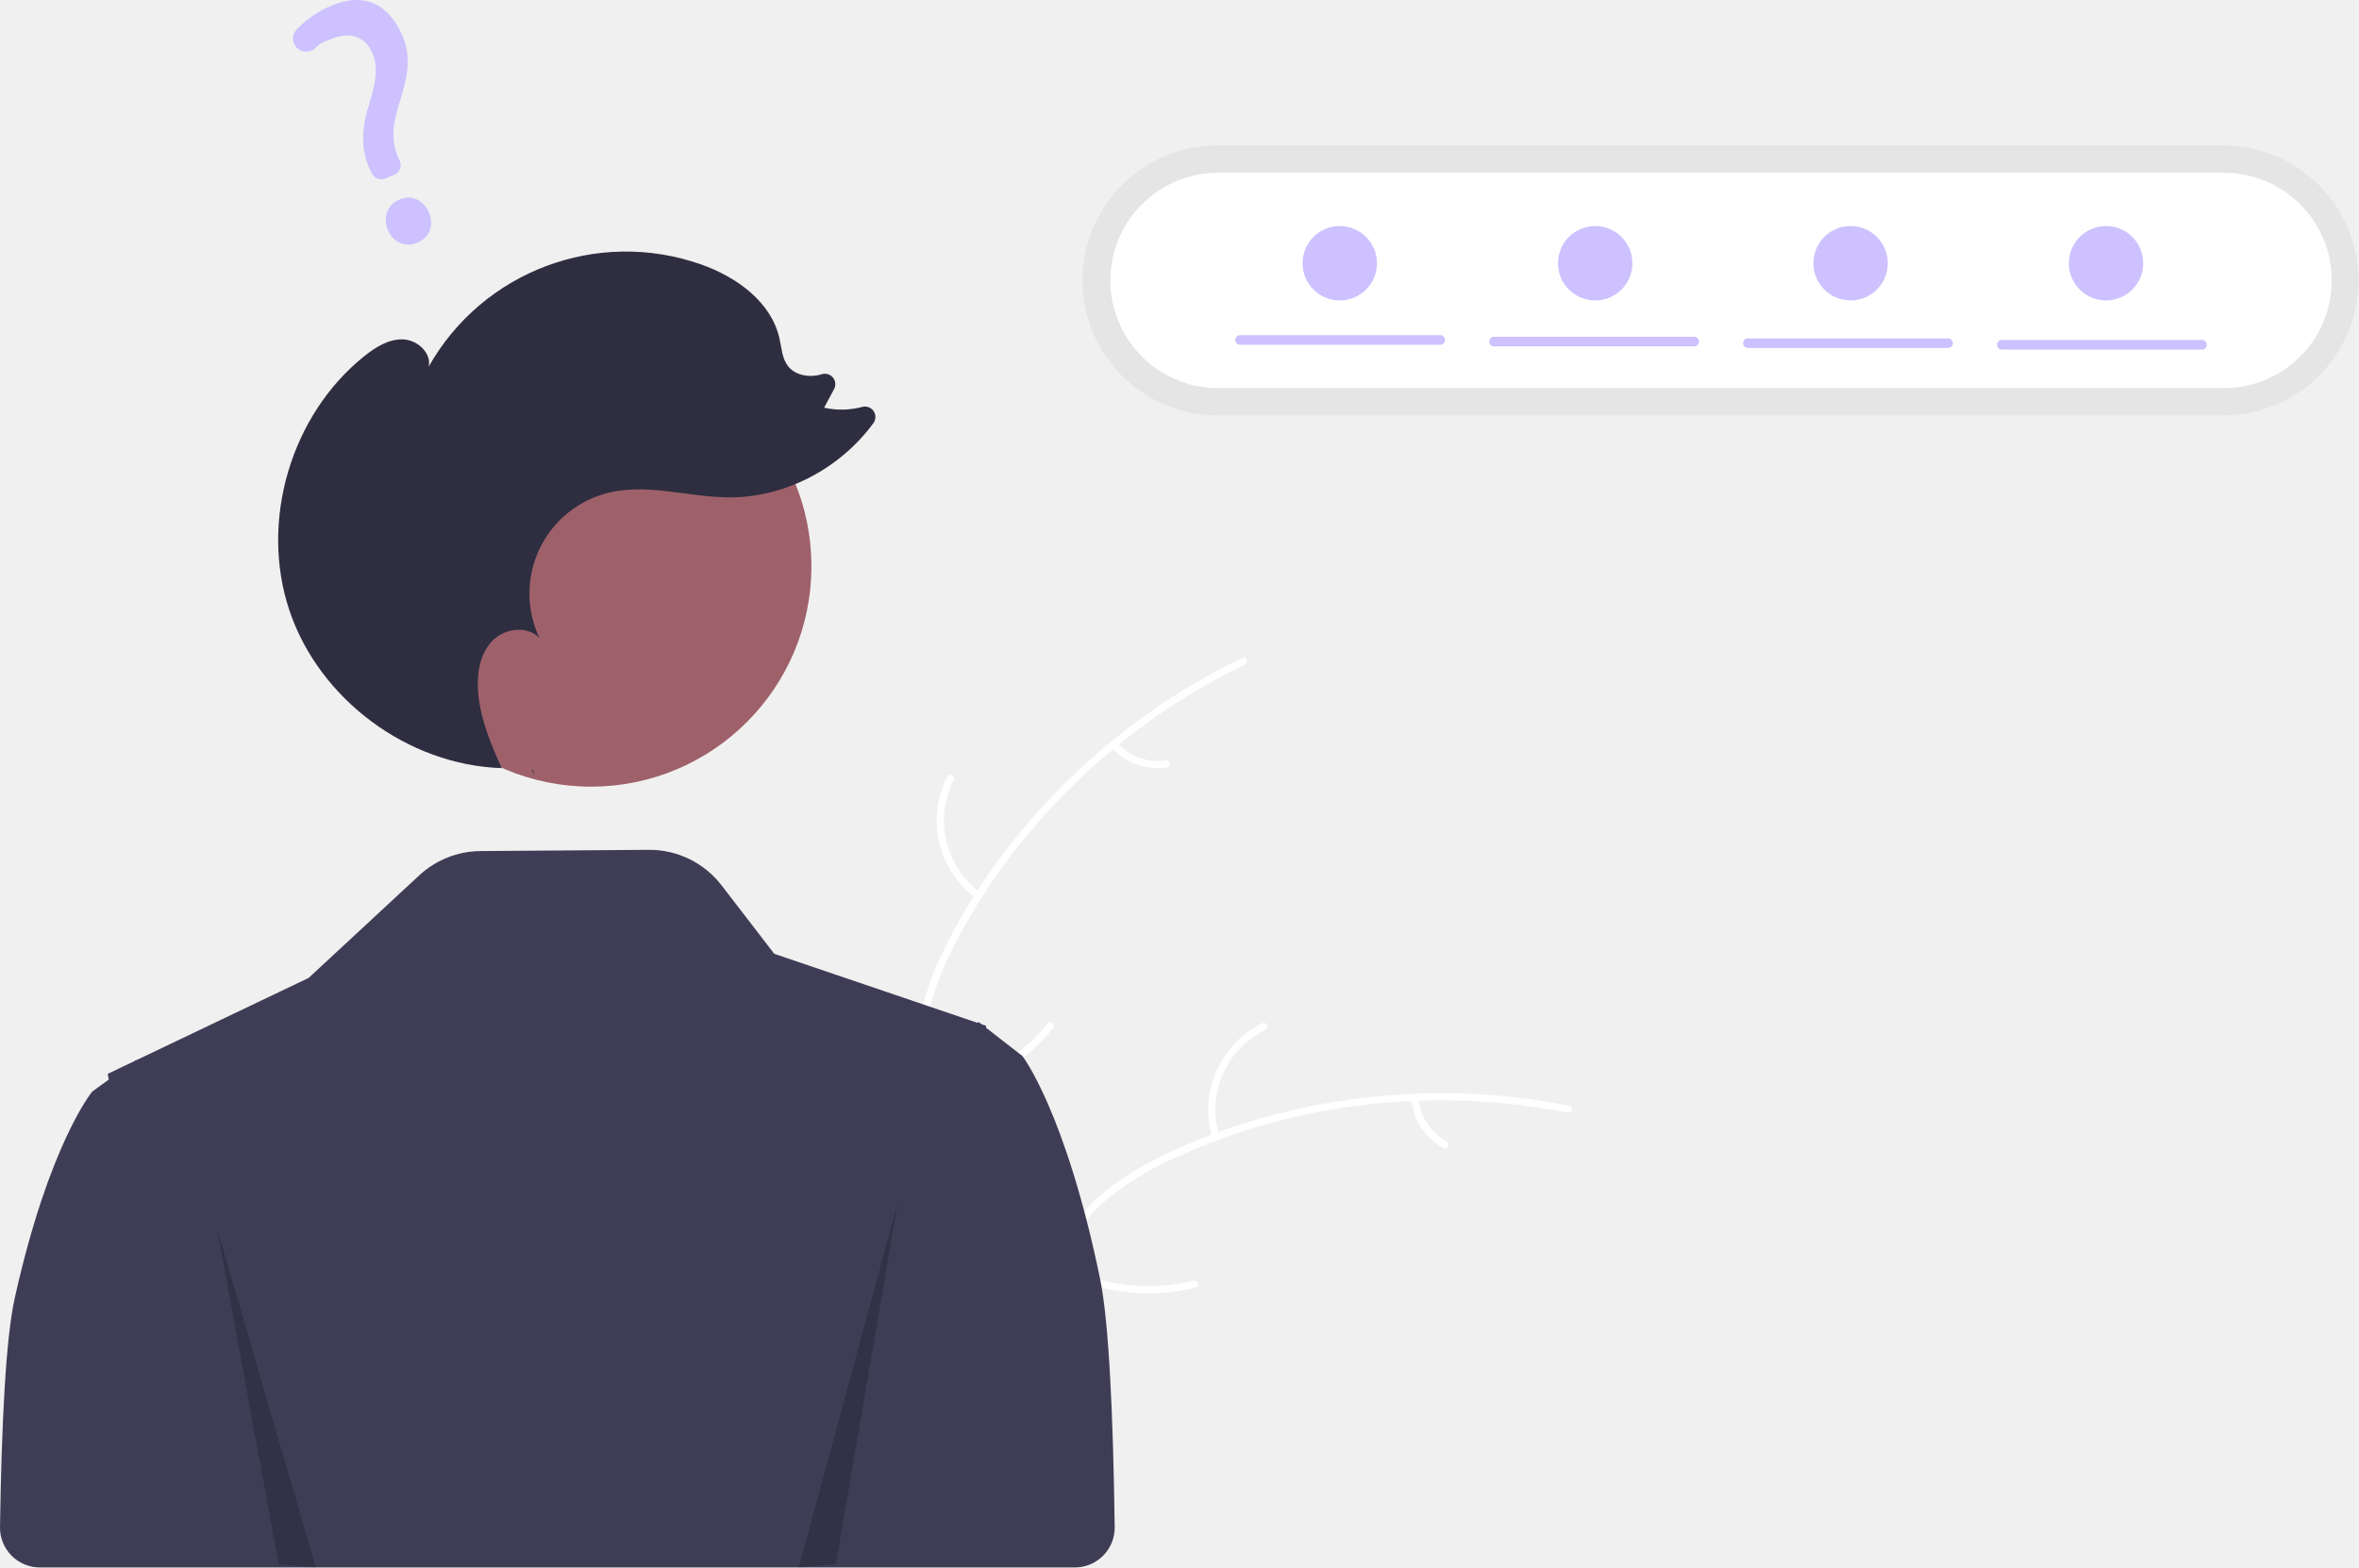
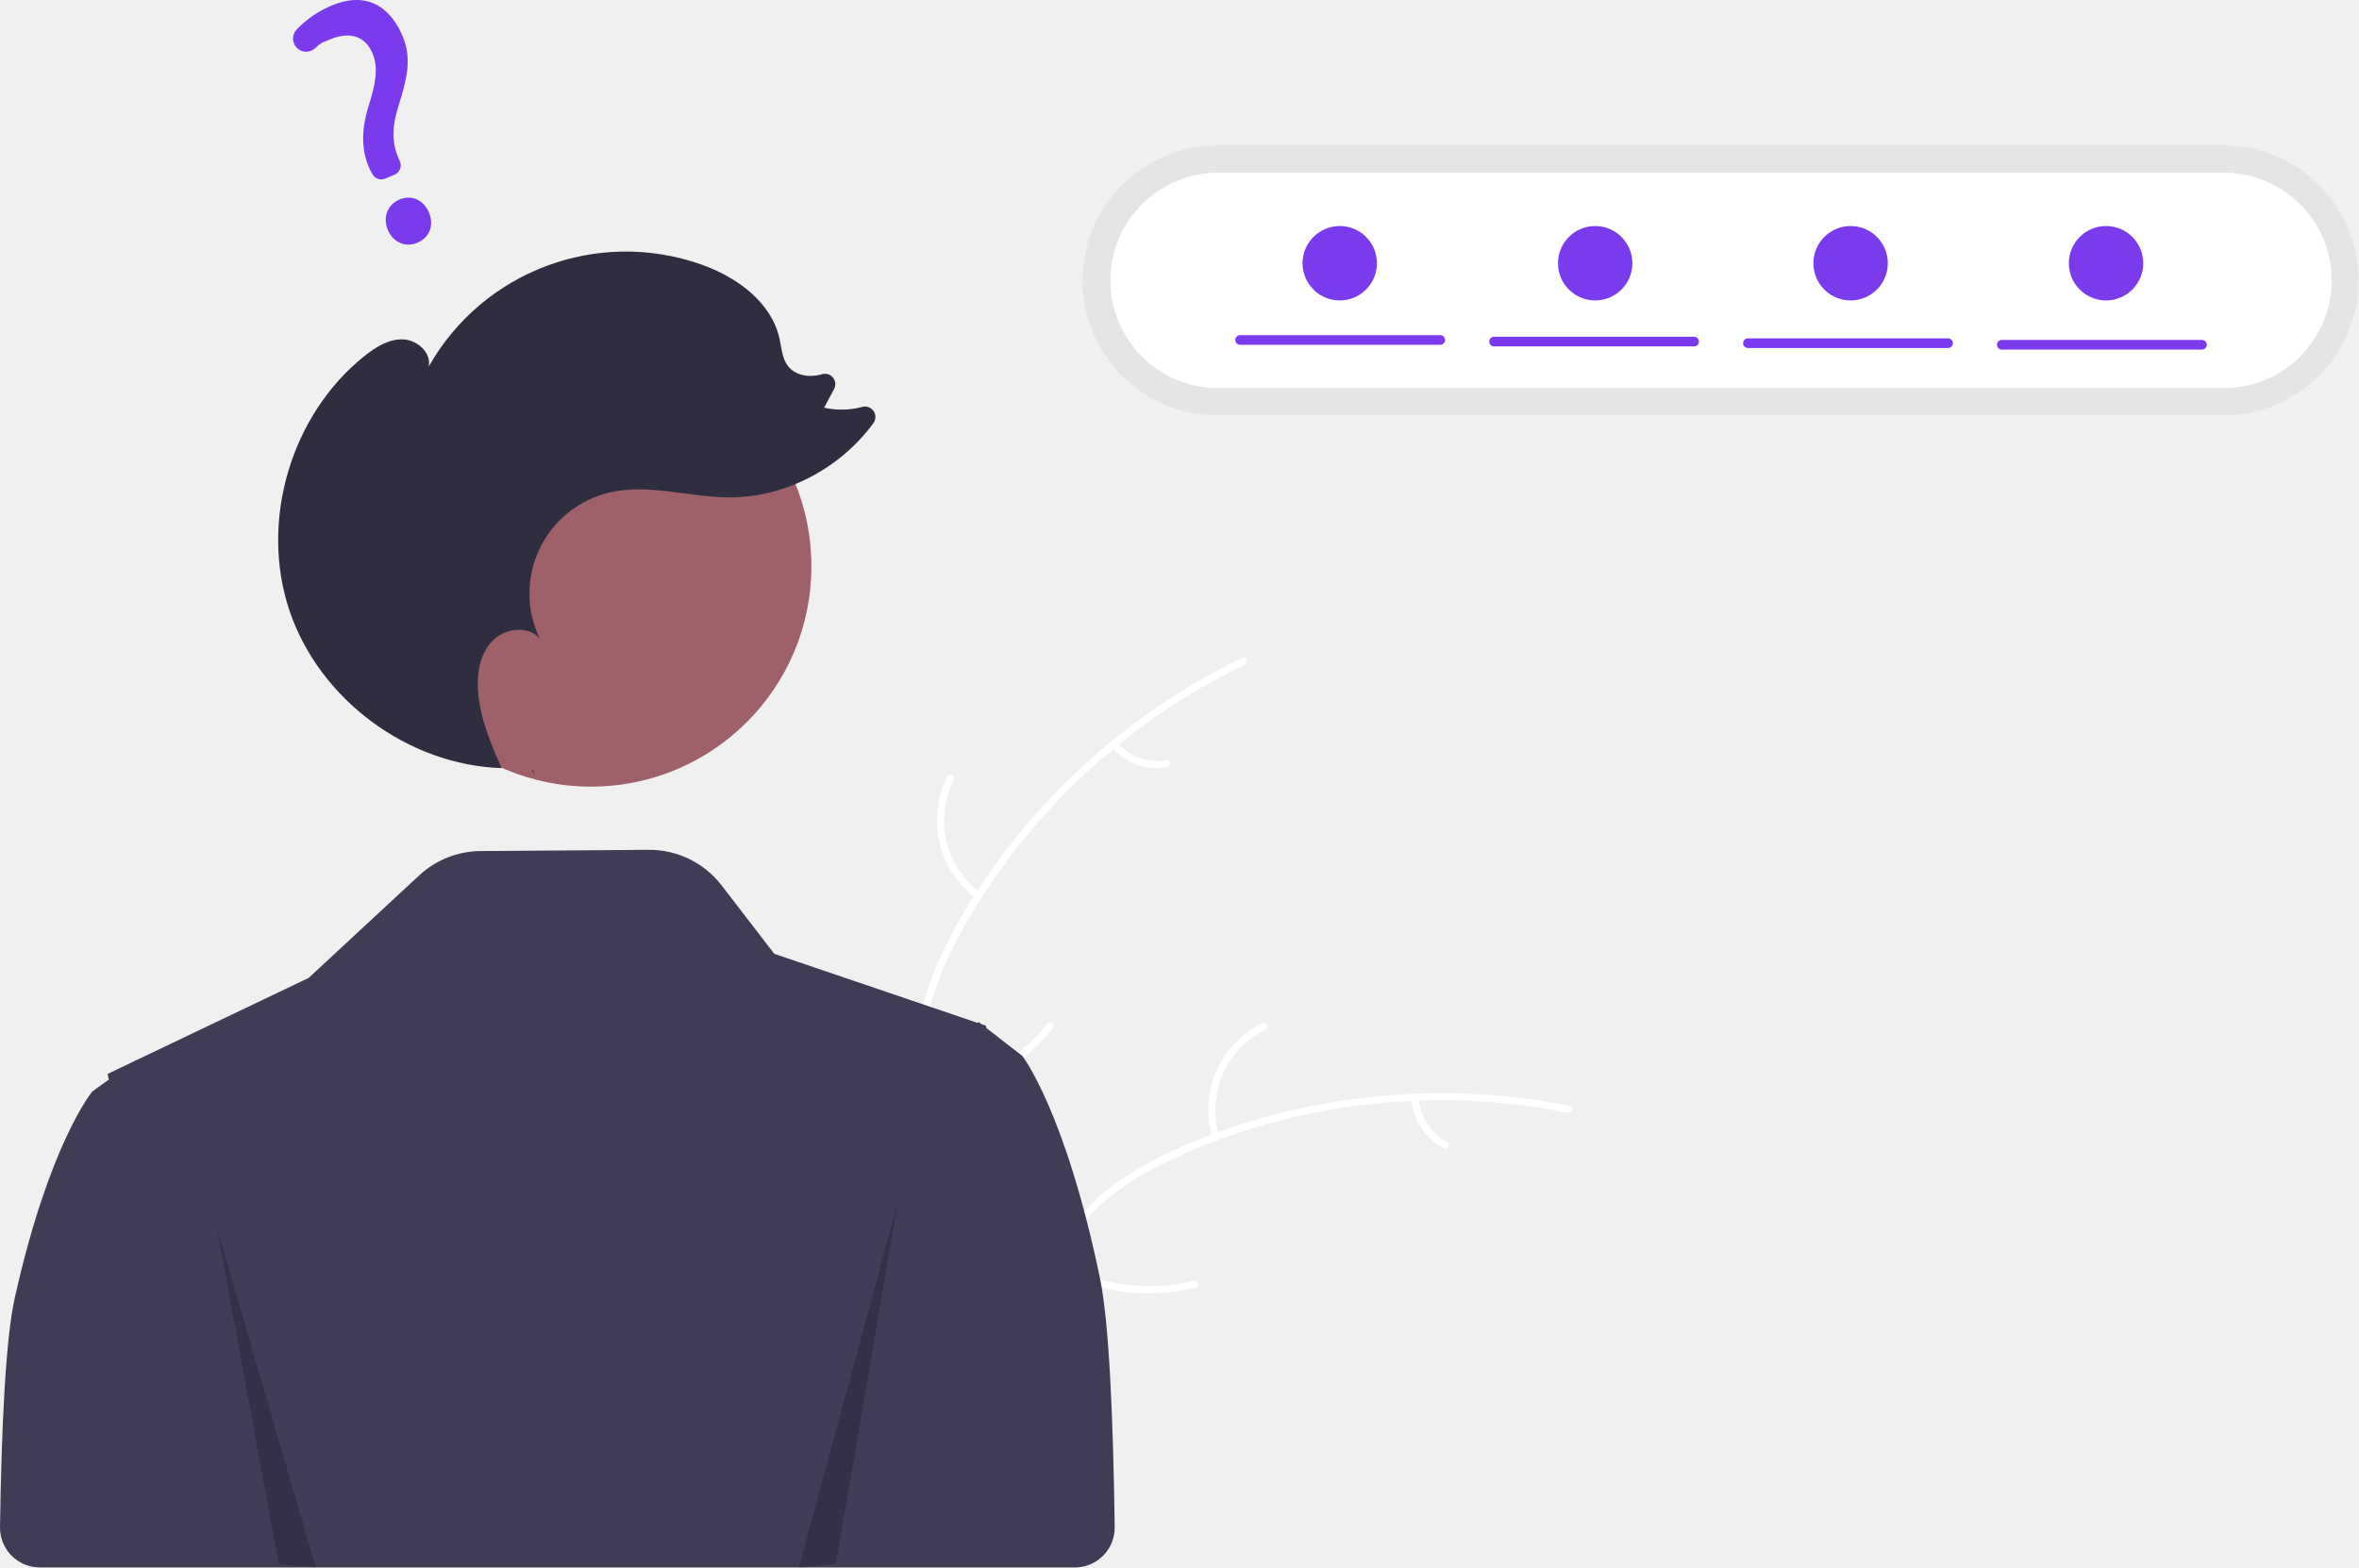
<svg xmlns="http://www.w3.org/2000/svg" width="951.235" height="632.162" viewBox="0 0 951.235 632.162" role="img" artist="Katerina Limpitsouni" source="https://undraw.co/">
  <path d="M465.591,496.884c32.599-57.345,94.782-101.377,160.608-97.135a303.919,303.919,0,0,0-79.931,192.744c-1.081,27.644.595,58.502-17.759,79.201-11.42,12.88-28.877,19.117-46.04,20.426-17.164,1.308-34.324-1.793-51.259-4.881l-4.108,1.261C425.537,622.556,432.992,554.23,465.591,496.884Z" transform="translate(-124.3823 -133.0693)" fill="#f0f0f0" />
  <path d="M626.297,401.13C577.62,424.563,536.113,463.7,510.633,511.429c-5.509,10.319-10.199,21.266-12.244,32.841-2.047,11.58-.617,22.603,3.338,33.602,3.616,10.055,8.479,19.921,9.588,30.68,1.169,11.34-3.004,21.944-10.515,30.359-9.19,10.296-21.531,16.677-33.817,22.497-13.641,6.462-27.912,12.958-37.573,25.019-1.171,1.461-3.37-.441-2.201-1.9,16.809-20.983,45.583-24.928,65.536-41.831,9.31-7.887,16.3-18.628,15.859-31.214-.386-11.005-5.392-21.184-9.141-31.333-3.937-10.657-5.9-21.372-4.488-32.734,1.444-11.622,5.716-22.776,10.937-33.191,11.774-23.488,27.887-45.051,46.345-63.691a264.375,264.375,0,0,1,73.099-52.155c1.681-.809,2.612,1.947.942,2.751Z" transform="translate(-124.3823 -133.0693)" fill="#fff" />
  <path d="M518.097,495.478a38.974,38.974,0,0,1-11.761-49.077c.851-1.666,3.48-.421,2.627,1.247a36.089,36.089,0,0,0,11.033,45.63c1.515,1.097-.393,3.291-1.9,2.201Z" transform="translate(-124.3823 -133.0693)" fill="#fff" />
  <path d="M499.222,573.016A75.118,75.118,0,0,0,546.783,545.906c1.176-1.457,3.375.444,2.201,1.9A78.134,78.134,0,0,1,499.435,575.915c-1.855.266-2.058-2.635-.213-2.899Z" transform="translate(-124.3823 -133.0693)" fill="#fff" />
  <path d="M574.907,432.685a22.061,22.061,0,0,0,19.718,7.03c1.851-.289,2.052,2.612.213,2.899a24.721,24.721,0,0,1-21.83-7.728,1.502,1.502,0,0,1-.151-2.05,1.461,1.461,0,0,1,2.05-.151Z" transform="translate(-124.3823 -133.0693)" fill="#fff" />
  <path d="M757.173,580.652c-1.151.213-2.302.427-3.463.662a290.53,290.53,0,0,0-45.425,12.557c-1.149.4-2.308.823-3.443,1.255a306.284,306.284,0,0,0-96.329,58.622,297.44,297.44,0,0,0-31.2,32.695c-13.196,16.123-26.221,34.654-43.465,45.166a51.028,51.028,0,0,1-5.552,3.01l-99.338-41.204c-.179-.207-.368-.392-.548-.599l-4.041-1.464c.451-.636.932-1.287,1.383-1.923.26-.37.542-.731.802-1.102.18-.244.362-.488.511-.718.06-.081.121-.162.171-.221.149-.23.311-.429.451-.636q4.02-5.465,8.13-10.892c.009-.023.009-.023.041-.036,20.951-27.516,44.382-53.525,71.017-75.151.802-.65,1.611-1.324,2.458-1.955a283.824,283.824,0,0,1,38.364-25.951,250.912,250.912,0,0,1,22.758-11.253A208.652,208.652,0,0,1,633.669,545.389c43.431-4.033,87.669,5.869,120.98,33.154C755.5,579.241,756.331,579.931,757.173,580.652Z" transform="translate(-124.3823 -133.0693)" fill="#f0f0f0" />
  <path d="M756.427,581.82c-52.975-10.597-109.678-4.339-158.759,18.43-10.611,4.923-20.947,10.84-29.549,18.85-8.606,8.014-14.101,17.676-17.565,28.839-3.167,10.205-5.224,21.011-10.816,30.269-5.895,9.758-15.61,15.712-26.674,17.909-13.537,2.688-27.232.352-40.545-2.397-14.782-3.053-30.088-6.459-45.063-2.646-1.814.462-2.425-2.381-.613-2.842,26.055-6.634,51.404,7.541,77.512,6.058,12.183-.692,24.23-5.06,31.455-15.374,6.318-9.019,8.449-20.16,11.566-30.521,3.273-10.879,8.157-20.616,16.124-28.838,8.151-8.41,18.277-14.744,28.715-19.916,23.542-11.665,49.39-19.181,75.35-22.951a264.375,264.375,0,0,1,89.766,2.367c1.83.366.913,3.127-.905,2.763Z" transform="translate(-124.3823 -133.0693)" fill="#fff" />
  <path d="M613.231,592.008a38.974,38.974,0,0,1,20.158-46.266c1.682-.817,3.032,1.759,1.347,2.577a36.089,36.089,0,0,0-18.663,43.076c.549,1.788-2.296,2.391-2.842.613Z" transform="translate(-124.3823 -133.0693)" fill="#fff" />
  <path d="M551.478,642.554a75.118,75.118,0,0,0,54.296,6.99c1.816-.456,2.427,2.387.613,2.842a78.135,78.135,0,0,1-56.485-7.388c-1.641-.905-.057-3.343,1.576-2.443Z" transform="translate(-124.3823 -133.0693)" fill="#fff" />
  <path d="M696.396,576.075a22.061,22.061,0,0,0,11.511,17.484c1.652.884.066,3.321-1.576,2.443a24.721,24.721,0,0,1-12.777-19.314,1.502,1.502,0,0,1,1.114-1.728,1.461,1.461,0,0,1,1.728,1.114Z" transform="translate(-124.3823 -133.0693)" fill="#fff" />
  <path d="M567.941,648.631c-13.912-67.267-31.302-89.694-31.302-89.694l-6.643-5.152-7.989-6.206.039-.798-1.895-.644-.445-.346-.729-.56-.117.126-.248.256-36.152-12.289-45.865-15.579L415.355,490.14a36.734,36.734,0,0,0-29.387-14.334l-67.829.502a36.734,36.734,0,0,0-24.71,9.801l-44.583,41.354-69.469,33.178-.117-.117-.729.521-10.734,5.132.443,2.306-6.643,4.794s-17.39,20.868-31.302,83.459c-3.539,15.926-5.281,50.09-5.91,92.188a16.069,16.069,0,0,0,16.062,16.307H511.494v-0H557.806a16.072,16.072,0,0,0,16.063-16.291C573.254,703.131,571.513,665.902,567.941,648.631Z" transform="translate(-124.3823 -133.0693)" fill="#3f3d56" />
  <path d="M615.548,191.732a54.431,54.431,0,1,0,0,108.861H1021.187a54.431,54.431,0,0,0,0-108.861Z" transform="translate(-124.3823 -133.0693)" fill="#e5e5e5" />
  <path d="M615.548,202.747a43.415,43.415,0,1,0,0,86.83H1021.187a43.415,43.415,0,0,0,0-86.83Z" transform="translate(-124.3823 -133.0693)" fill="#fff" />
  <circle id="e096411a-cdc3-4e6d-bbd4-4630e1fee17e" data-name="ab6171fa-7d69-4734-b81c-8dff60f9761b" cx="238.323" cy="228.392" r="88.863" fill="#9e616a" />
  <path d="M339.972,445.973q-.569-1.254-1.136-2.516c.146.005.29.026.435.029Z" transform="translate(-124.3823 -133.0693)" fill="#2f2e41" />
  <path d="M271.371,276.64c4.494-3.585,9.747-6.884,15.494-6.699,5.746.185,11.573,5.375,10.383,11a91.318,91.318,0,0,1,109.895-41.208c14.282,5.039,28.287,15.119,31.568,29.904.842,3.795,1.023,7.957,3.393,11.039,2.988,3.886,8.705,4.765,13.412,3.398q.071-.021.141-.042a4.199,4.199,0,0,1,5.073,5.927l-4.041,7.537a32.383,32.383,0,0,0,15.428-.328,4.195,4.195,0,0,1,4.455,6.528c-13.325,18.294-35.586,30.108-58.303,29.969-16.146-.098-32.458-5.663-48.172-1.95a41.844,41.844,0,0,0-28.144,58.74c-4.827-5.28-14.159-4.03-19.097,1.147-4.938,5.177-6.216,12.904-5.719,20.041.761,10.916,5.038,21.201,9.546,31.212-37.801-1.19-73.555-27.707-85.59-63.572C229.008,343.267,241.674,300.33,271.371,276.64Z" transform="translate(-124.3823 -133.0693)" fill="#2f2e41" />
  <polygon points="87.464 495.253 112.388 630.86 127.343 632.162 87.464 495.253" opacity="0.2" />
  <polygon points="362.007 485.026 337.083 630.762 322.128 632.162 362.007 485.026" opacity="0.2" />
-   <path d="M292.629,231.001c-4.779,1.995-9.765-.191-11.857-5.2-2.123-5.085-.14-10.246,4.715-12.274,4.856-2.028,9.754.165,11.911,5.331C299.524,223.948,297.563,228.941,292.629,231.001Zm-9.154-27.482-3.8,1.587a4.099,4.099,0,0,1-5.206-1.909l-.188-.368c-4.088-7.373-4.557-16.335-1.384-26.621,2.939-9.227,4.16-15.717,1.705-21.596-2.838-6.797-8.899-8.927-16.628-5.842-2.998,1.252-3.952,1.232-6.311,3.572a5.416,5.416,0,0,1-3.921,1.593,5.235,5.235,0,0,1-3.747-1.643,5.348,5.348,0,0,1-.037-7.297,41.535,41.535,0,0,1,14.046-9.644c16.606-6.934,24.966,3.303,28.792,12.465,3.742,8.961,1.637,17.275-1.745,28.043-2.834,8.948-2.669,15.578.55,22.17a4.081,4.081,0,0,1-2.126,5.491Z" transform="translate(-124.3823 -133.0693)" fill="#cdc1ff" />
-   <path d="M705.149,272.122h-80.707a1.944,1.944,0,1,1,0-3.888h80.707a1.944,1.944,0,0,1,0,3.888Z" transform="translate(-124.3823 -133.0693)" fill="#cdc1ff" />
-   <path d="M807.53,272.77h-80.707a1.944,1.944,0,1,1,0-3.888h80.707a1.944,1.944,0,1,1,0,3.888Z" transform="translate(-124.3823 -133.0693)" fill="#cdc1ff" />
-   <path d="M909.912,273.418H829.205a1.944,1.944,0,0,1,0-3.888h80.707a1.944,1.944,0,1,1,0,3.888Z" transform="translate(-124.3823 -133.0693)" fill="#cdc1ff" />
-   <path d="M1012.294,274.066h-80.707a1.944,1.944,0,0,1,0-3.888h80.707a1.944,1.944,0,0,1,0,3.888Z" transform="translate(-124.3823 -133.0693)" fill="#cdc1ff" />
-   <circle cx="540.235" cy="106.162" r="15" fill="#cdc1ff" />
-   <circle cx="643.235" cy="106.162" r="15" fill="#cdc1ff" />
-   <circle cx="746.235" cy="106.162" r="15" fill="#cdc1ff" />
-   <circle cx="849.235" cy="106.162" r="15" fill="#cdc1ff" />
+   <path d="M292.629,231.001c-4.779,1.995-9.765-.191-11.857-5.2-2.123-5.085-.14-10.246,4.715-12.274,4.856-2.028,9.754.165,11.911,5.331C299.524,223.948,297.563,228.941,292.629,231.001Zm-9.154-27.482-3.8,1.587a4.099,4.099,0,0,1-5.206-1.909l-.188-.368c-4.088-7.373-4.557-16.335-1.384-26.621,2.939-9.227,4.16-15.717,1.705-21.596-2.838-6.797-8.899-8.927-16.628-5.842-2.998,1.252-3.952,1.232-6.311,3.572a5.416,5.416,0,0,1-3.921,1.593,5.235,5.235,0,0,1-3.747-1.643,5.348,5.348,0,0,1-.037-7.297,41.535,41.535,0,0,1,14.046-9.644c16.606-6.934,24.966,3.303,28.792,12.465,3.742,8.961,1.637,17.275-1.745,28.043-2.834,8.948-2.669,15.578.55,22.17a4.081,4.081,0,0,1-2.126,5.491Z" transform="translate(-124.3823 -133.0693)" fill="#7C3AED" />
+   <path d="M705.149,272.122h-80.707a1.944,1.944,0,1,1,0-3.888h80.707a1.944,1.944,0,0,1,0,3.888Z" transform="translate(-124.3823 -133.0693)" fill="#7C3AED" />
+   <path d="M807.53,272.77h-80.707a1.944,1.944,0,1,1,0-3.888h80.707a1.944,1.944,0,1,1,0,3.888Z" transform="translate(-124.3823 -133.0693)" fill="#7C3AED" />
+   <path d="M909.912,273.418H829.205a1.944,1.944,0,0,1,0-3.888h80.707a1.944,1.944,0,1,1,0,3.888Z" transform="translate(-124.3823 -133.0693)" fill="#7C3AED" />
+   <path d="M1012.294,274.066h-80.707a1.944,1.944,0,0,1,0-3.888h80.707a1.944,1.944,0,0,1,0,3.888Z" transform="translate(-124.3823 -133.0693)" fill="#7C3AED" />
+   <circle cx="540.235" cy="106.162" r="15" fill="#7C3AED" />
+   <circle cx="643.235" cy="106.162" r="15" fill="#7C3AED" />
+   <circle cx="746.235" cy="106.162" r="15" fill="#7C3AED" />
+   <circle cx="849.235" cy="106.162" r="15" fill="#7C3AED" />
</svg>
